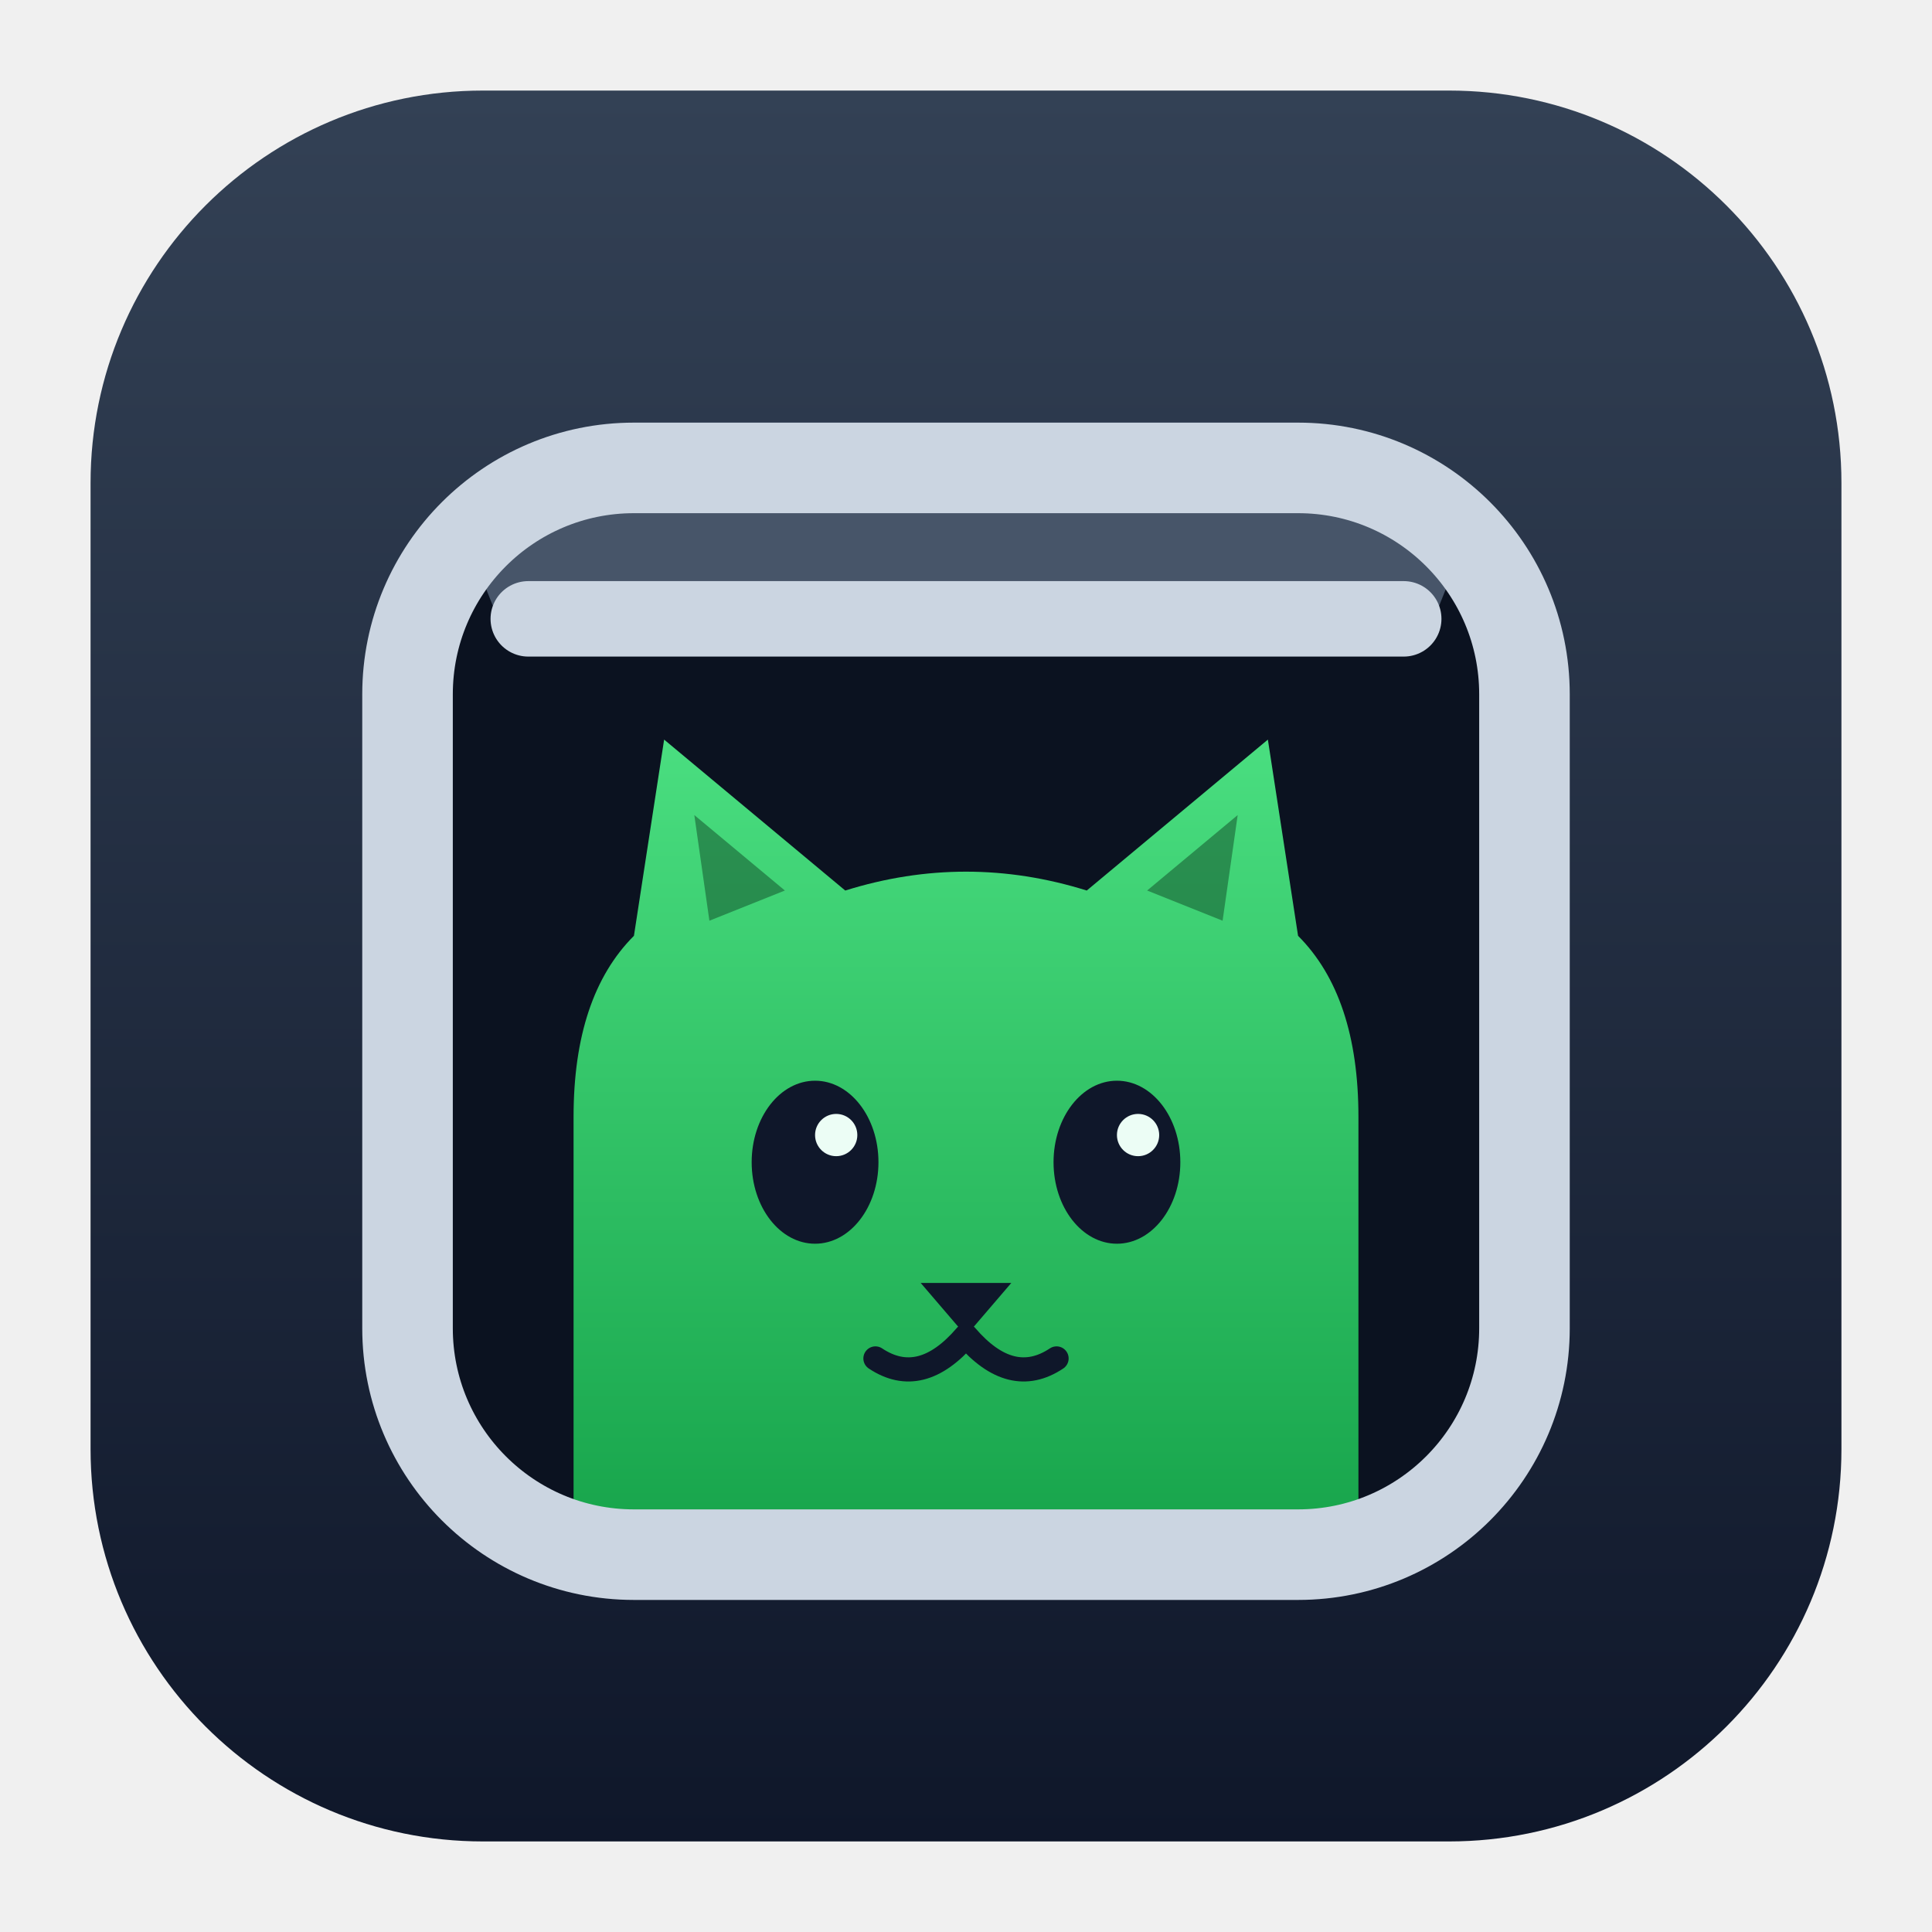
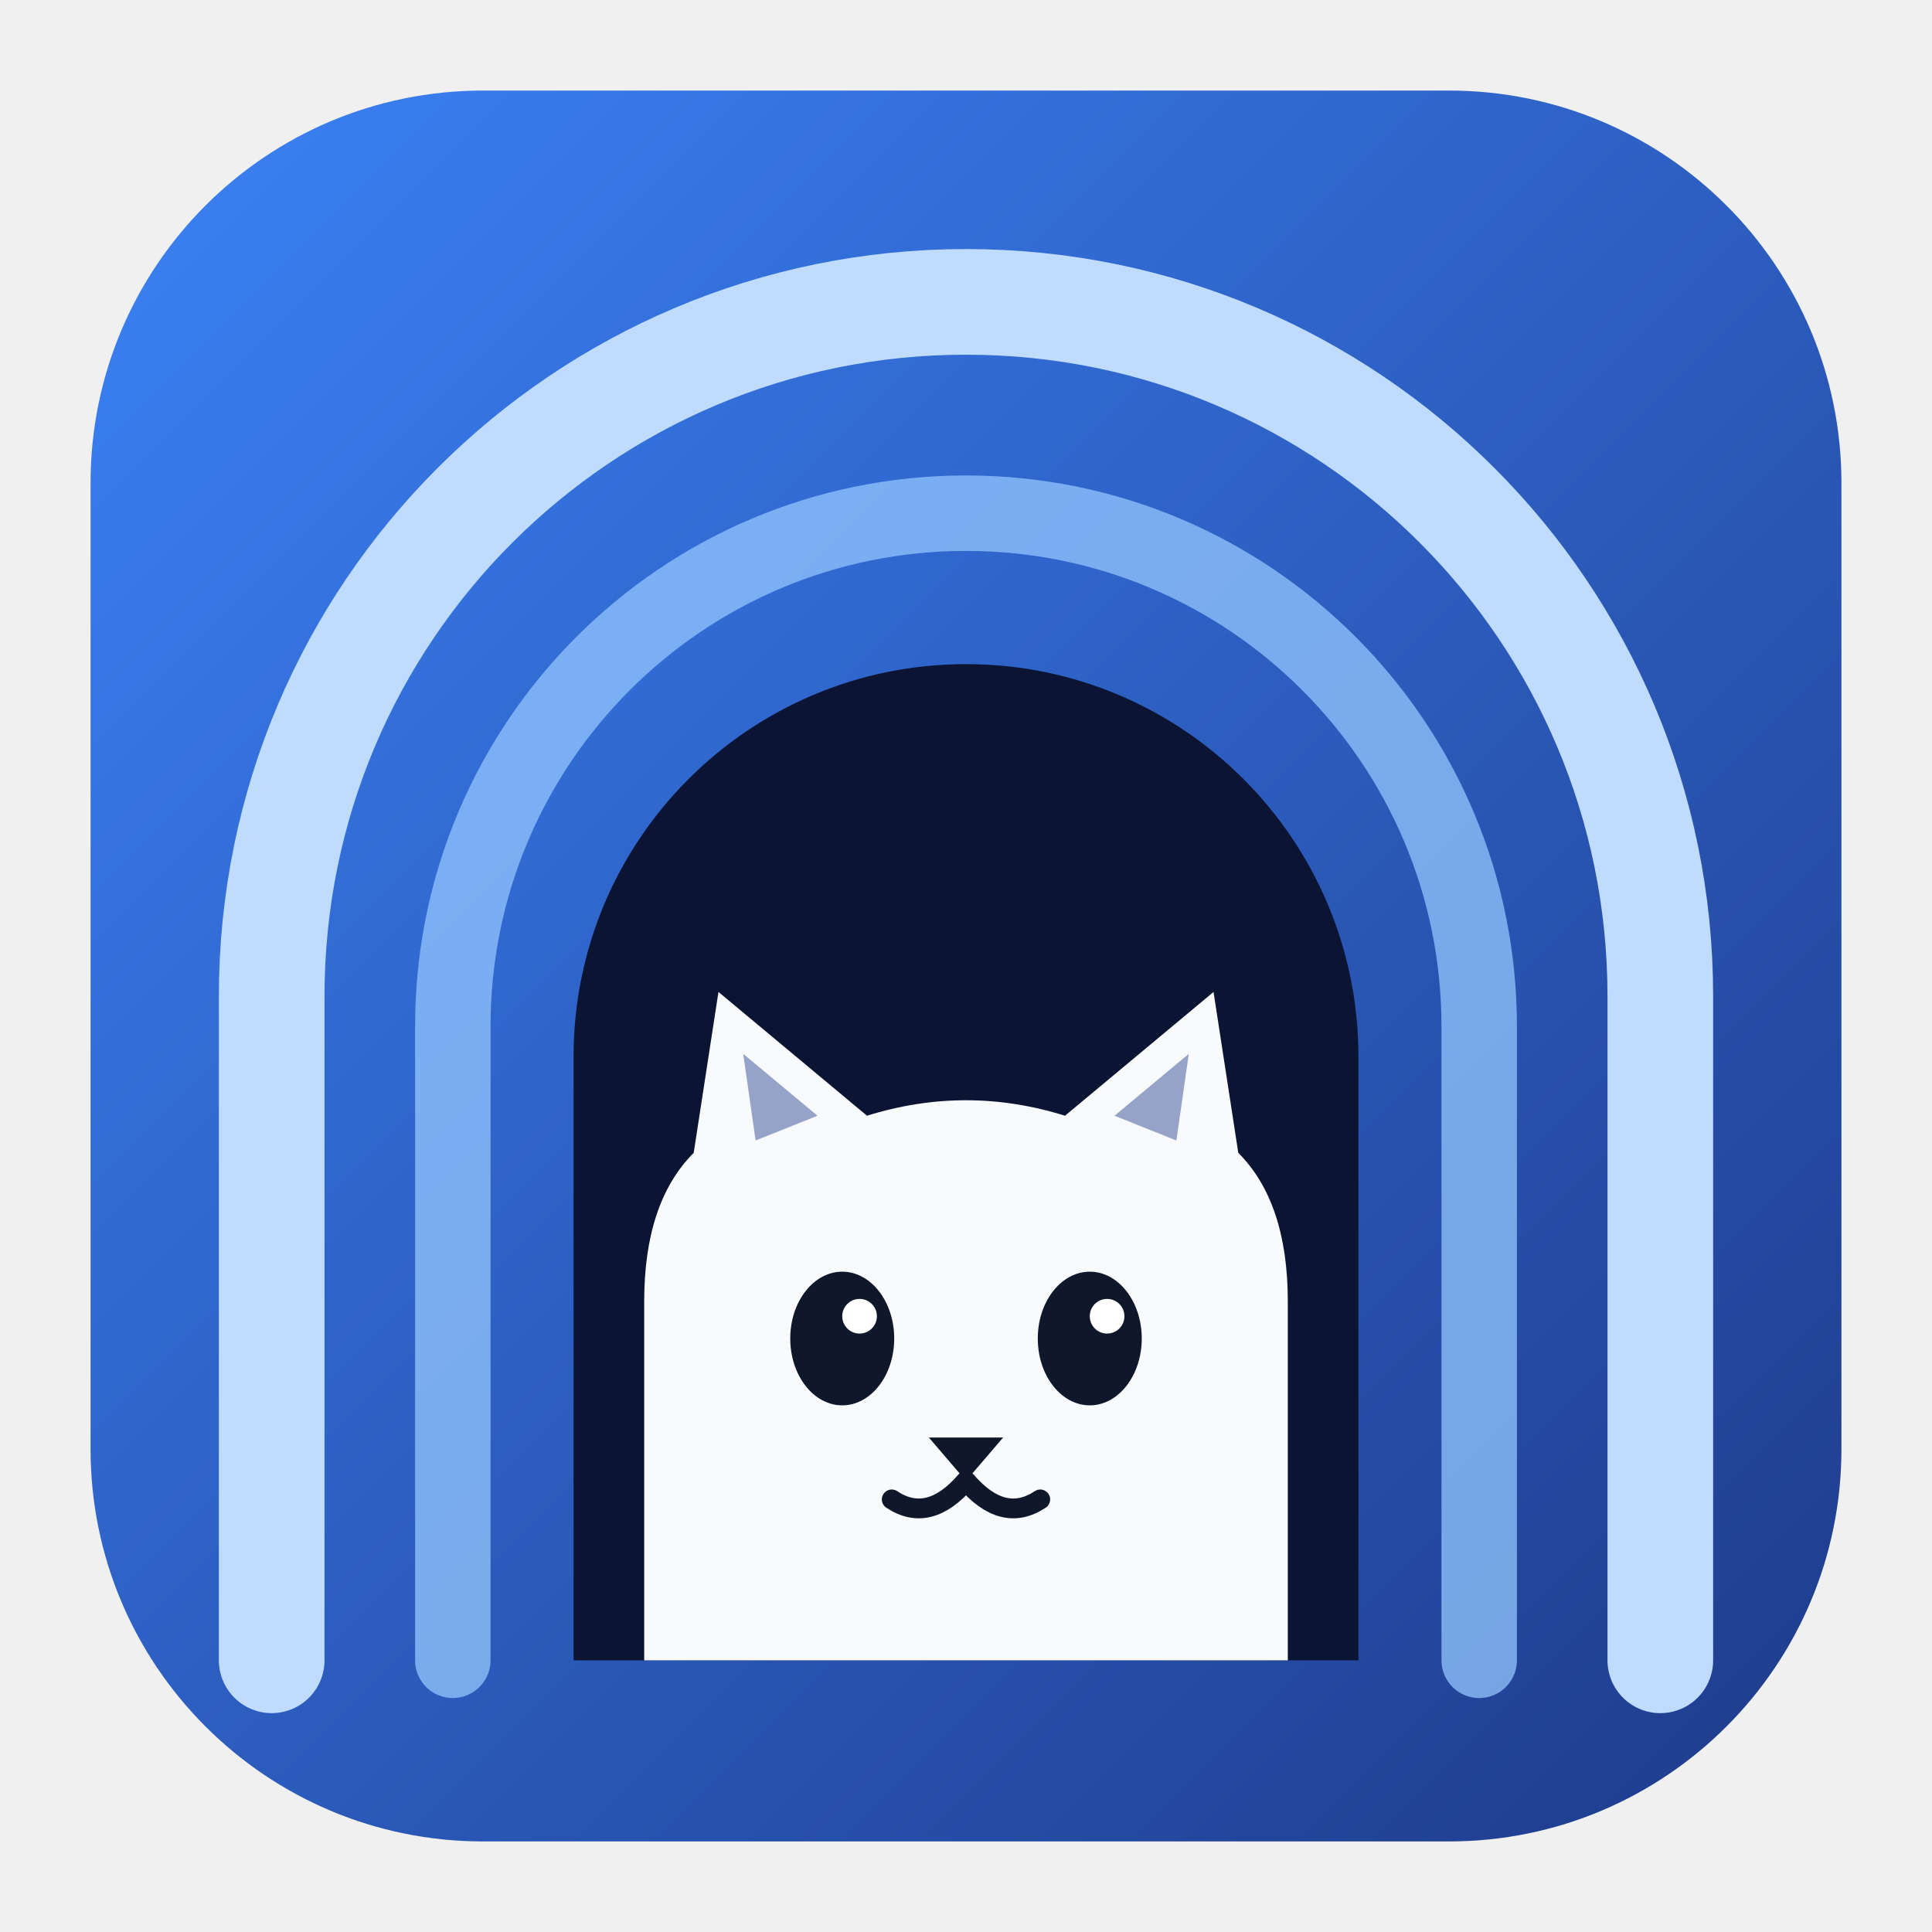
- <svg xmlns="http://www.w3.org/2000/svg" viewBox="0 0 128 128" width="128" height="128">
+ <svg xmlns="http://www.w3.org/2000/svg" viewBox="0 0 128 128">
  <defs>
-     <linearGradient id="tile" x1="0" y1="0" x2="0" y2="1">
-       <stop offset="0" stop-color="#334155" />
-       <stop offset="1" stop-color="#0F172A" />
+     <linearGradient id="t" x1="0" y1="0" x2="1" y2="1">
+       <stop offset="0" stop-color="#3B82F6" />
+       <stop offset="1" stop-color="#1E3A8A" />
    </linearGradient>
-     <linearGradient id="cat" x1="0" y1="0" x2="0" y2="1">
-       <stop offset="0" stop-color="#4ADE80" />
-       <stop offset="1" stop-color="#16A34A" />
-     </linearGradient>
-     <clipPath id="door">
-       <rect x="27" y="31" width="74" height="72" rx="15" />
-     </clipPath>
  </defs>
-   <rect x="6" y="6" width="116" height="116" rx="26" fill="url(#tile)" />
-   <rect x="27" y="31" width="74" height="72" rx="15" fill="#0B1220" />
-   <path d="M33 41 L95 41 L99 31 L29 31 Z" fill="#475569" clip-path="url(#door)" />
-   <g clip-path="url(#door)">
-     <path d="M38 103 L38 74 Q38 66 42 62 L44 49 L56 59 Q64 56.5 72 59 L84 49 L86 62 Q90 66 90 74 L90 103 Z" fill="url(#cat)" />
-     <path d="M46 54 L47 61 L52 59 Z" fill="#14532D" opacity="0.55" />
-     <path d="M82 54 L81 61 L76 59 Z" fill="#14532D" opacity="0.55" />
+   <rect x="6" y="6" width="116" height="116" rx="26" fill="url(#t)" />
+   <path d="M18 110 V66 A46 46 0 0 1 110 66 V110" fill="none" stroke="#BFDBFE" stroke-width="7" stroke-linecap="round" />
+   <path d="M30 110 V68 A34 34 0 0 1 98 68 V110" fill="none" stroke="#93C5FD" stroke-width="5" stroke-linecap="round" opacity=".75" />
+   <path d="M38 110 V70 A26 26 0 0 1 90 70 V110 Z" fill="#0B1533" />
+   <g transform="translate(11.52 25.54) scale(0.82)">
+     <path d="M38 103 L38 74 Q38 66 42 62 L44 49 L56 59 Q64 56.5 72 59 L84 49 L86 62 Q90 66 90 74 L90 103 Z" fill="#F8FAFC" />
+     <path d="M46 54 L47 61 L52 59 Z" fill="#1E3A8A" opacity=".45" />
+     <path d="M82 54 L81 61 L76 59 Z" fill="#1E3A8A" opacity=".45" />
    <ellipse cx="54" cy="77" rx="4.2" ry="5.4" fill="#0F172A" />
    <ellipse cx="74" cy="77" rx="4.2" ry="5.4" fill="#0F172A" />
-     <circle cx="55.4" cy="75.2" r="1.4" fill="#ECFDF5" />
-     <circle cx="75.4" cy="75.2" r="1.4" fill="#ECFDF5" />
+     <circle cx="55.4" cy="75.2" r="1.4" fill="#FFFFFF" />
+     <circle cx="75.4" cy="75.2" r="1.4" fill="#FFFFFF" />
    <path d="M61 85 L67 85 L64 88.5 Z" fill="#0F172A" />
    <path d="M64 88.5 Q61 92 58 90 M64 88.5 Q67 92 70 90" fill="none" stroke="#0F172A" stroke-width="1.6" stroke-linecap="round" />
  </g>
-   <rect x="27" y="31" width="74" height="72" rx="15" fill="none" stroke="#CBD5E1" stroke-width="6" />
-   <line x1="35" y1="41" x2="93" y2="41" stroke="#CBD5E1" stroke-width="5" stroke-linecap="round" />
</svg>
